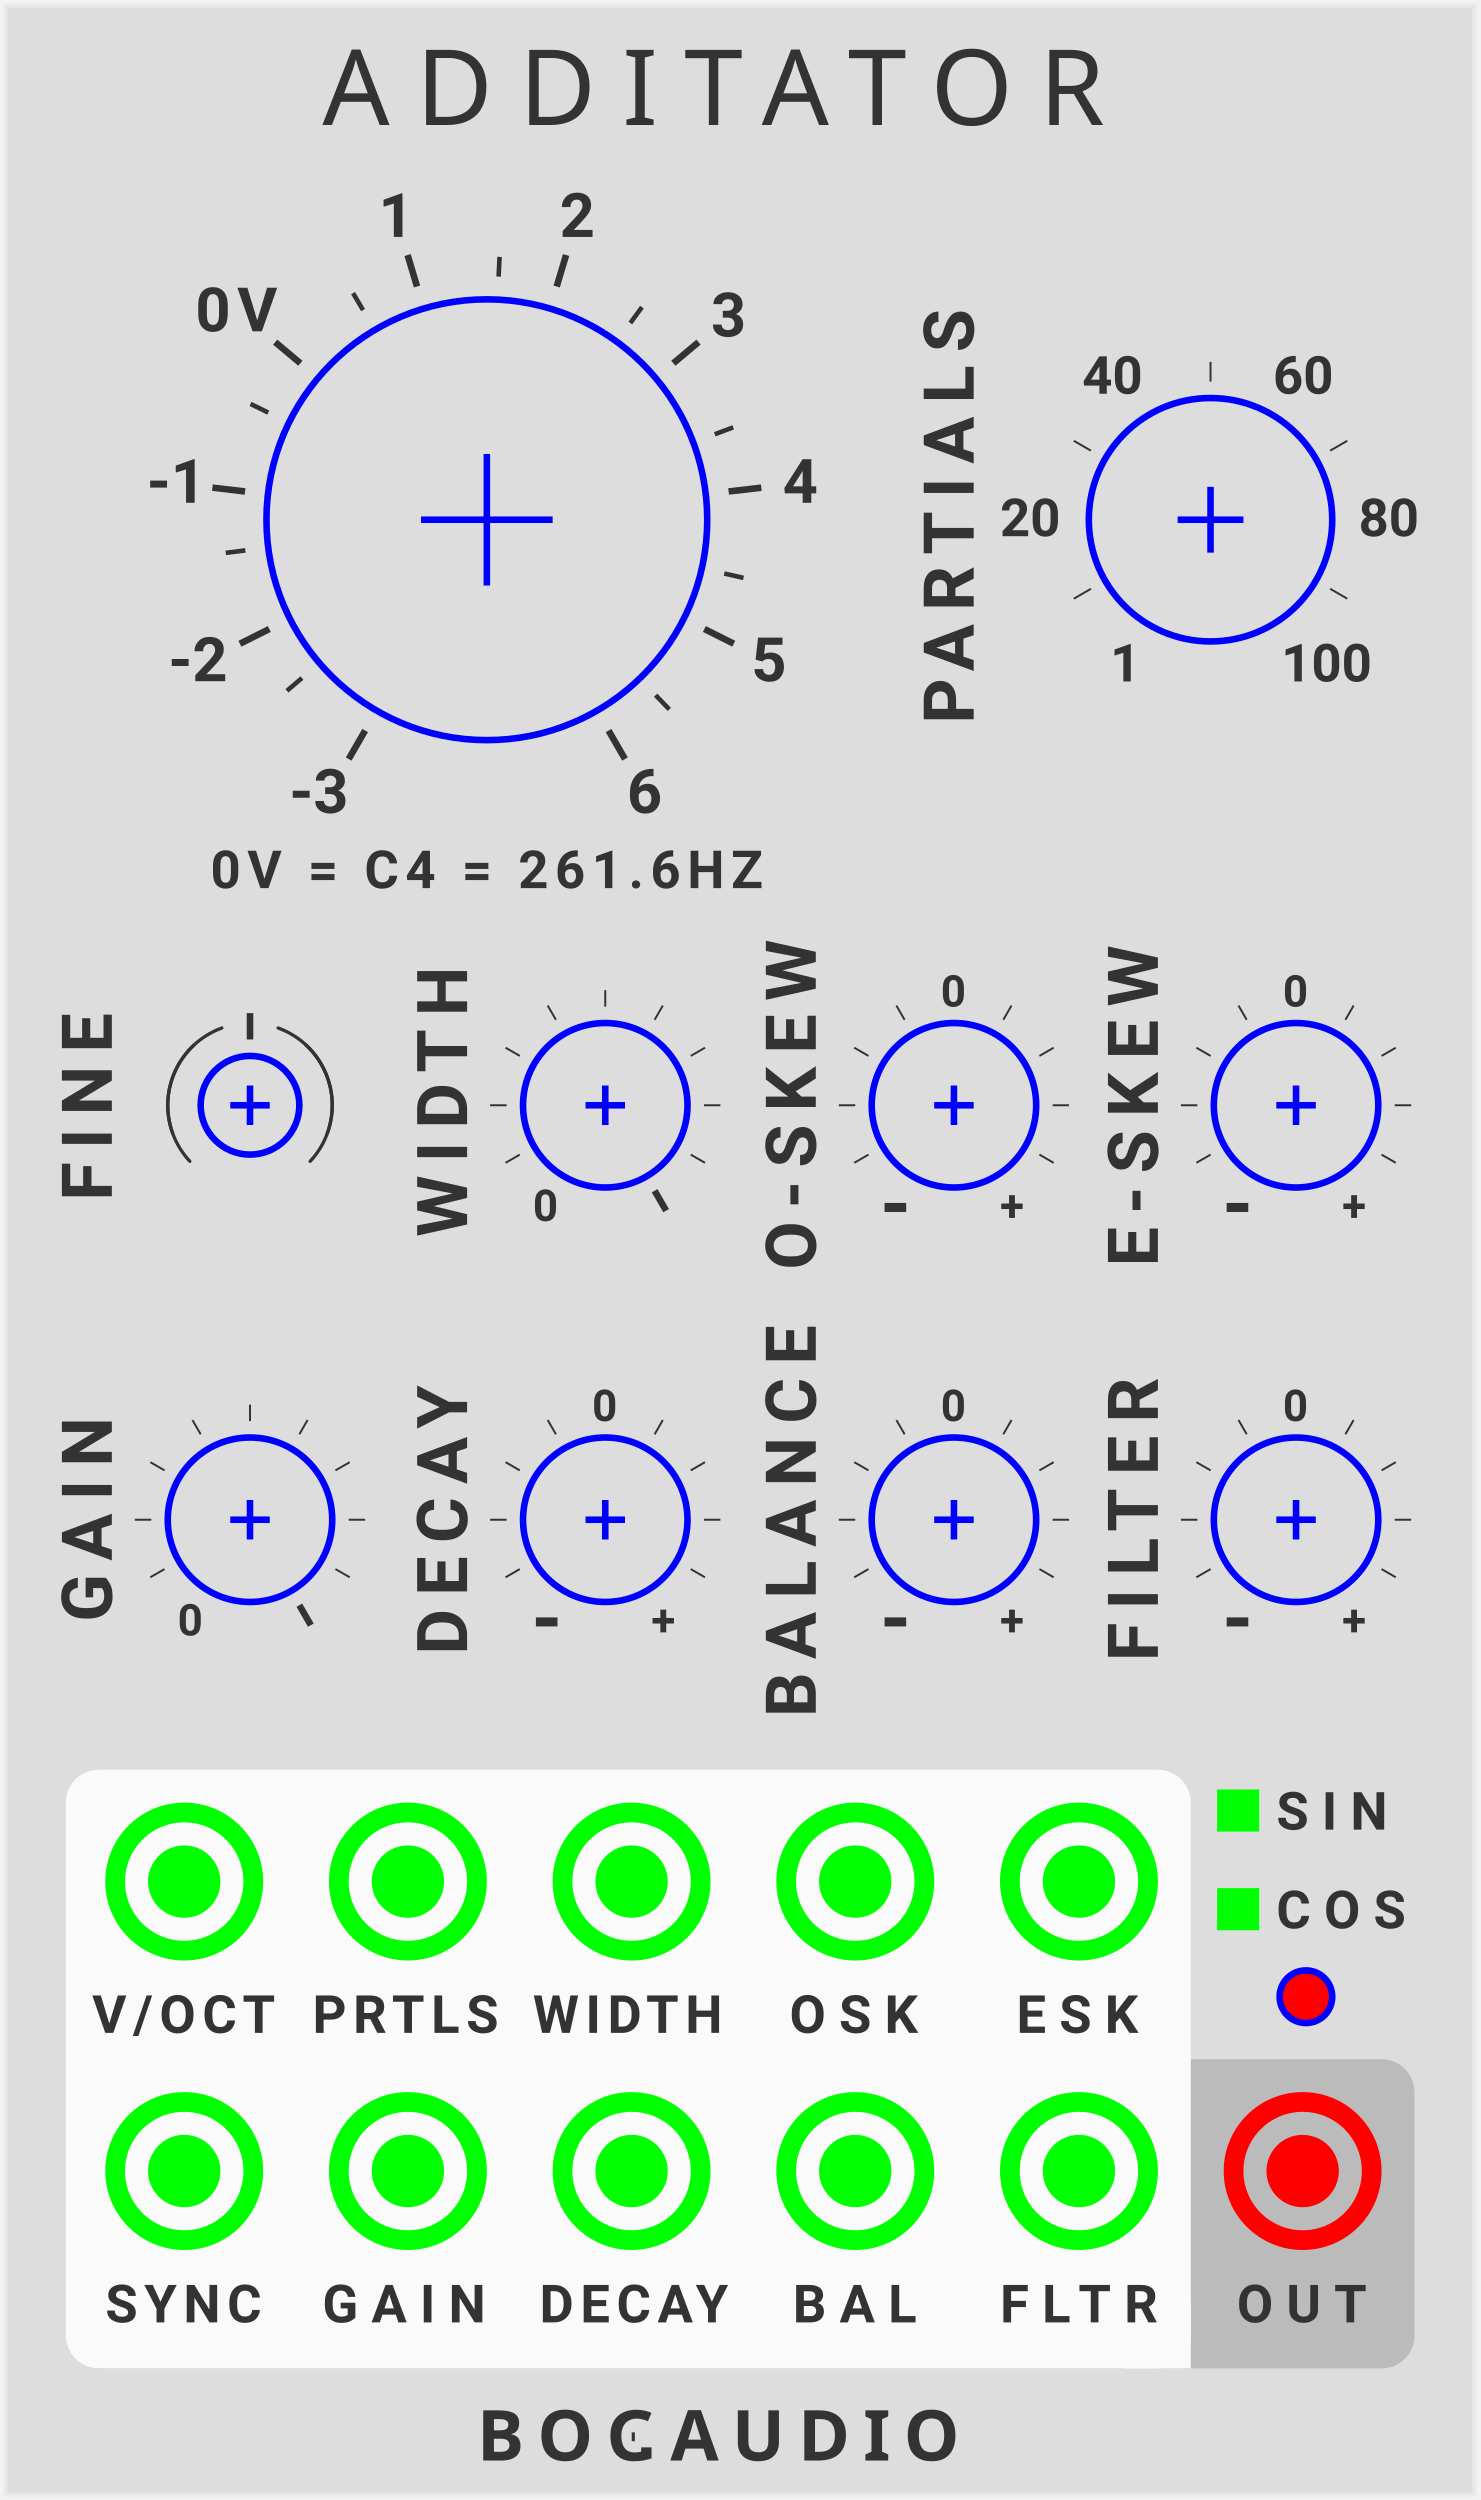
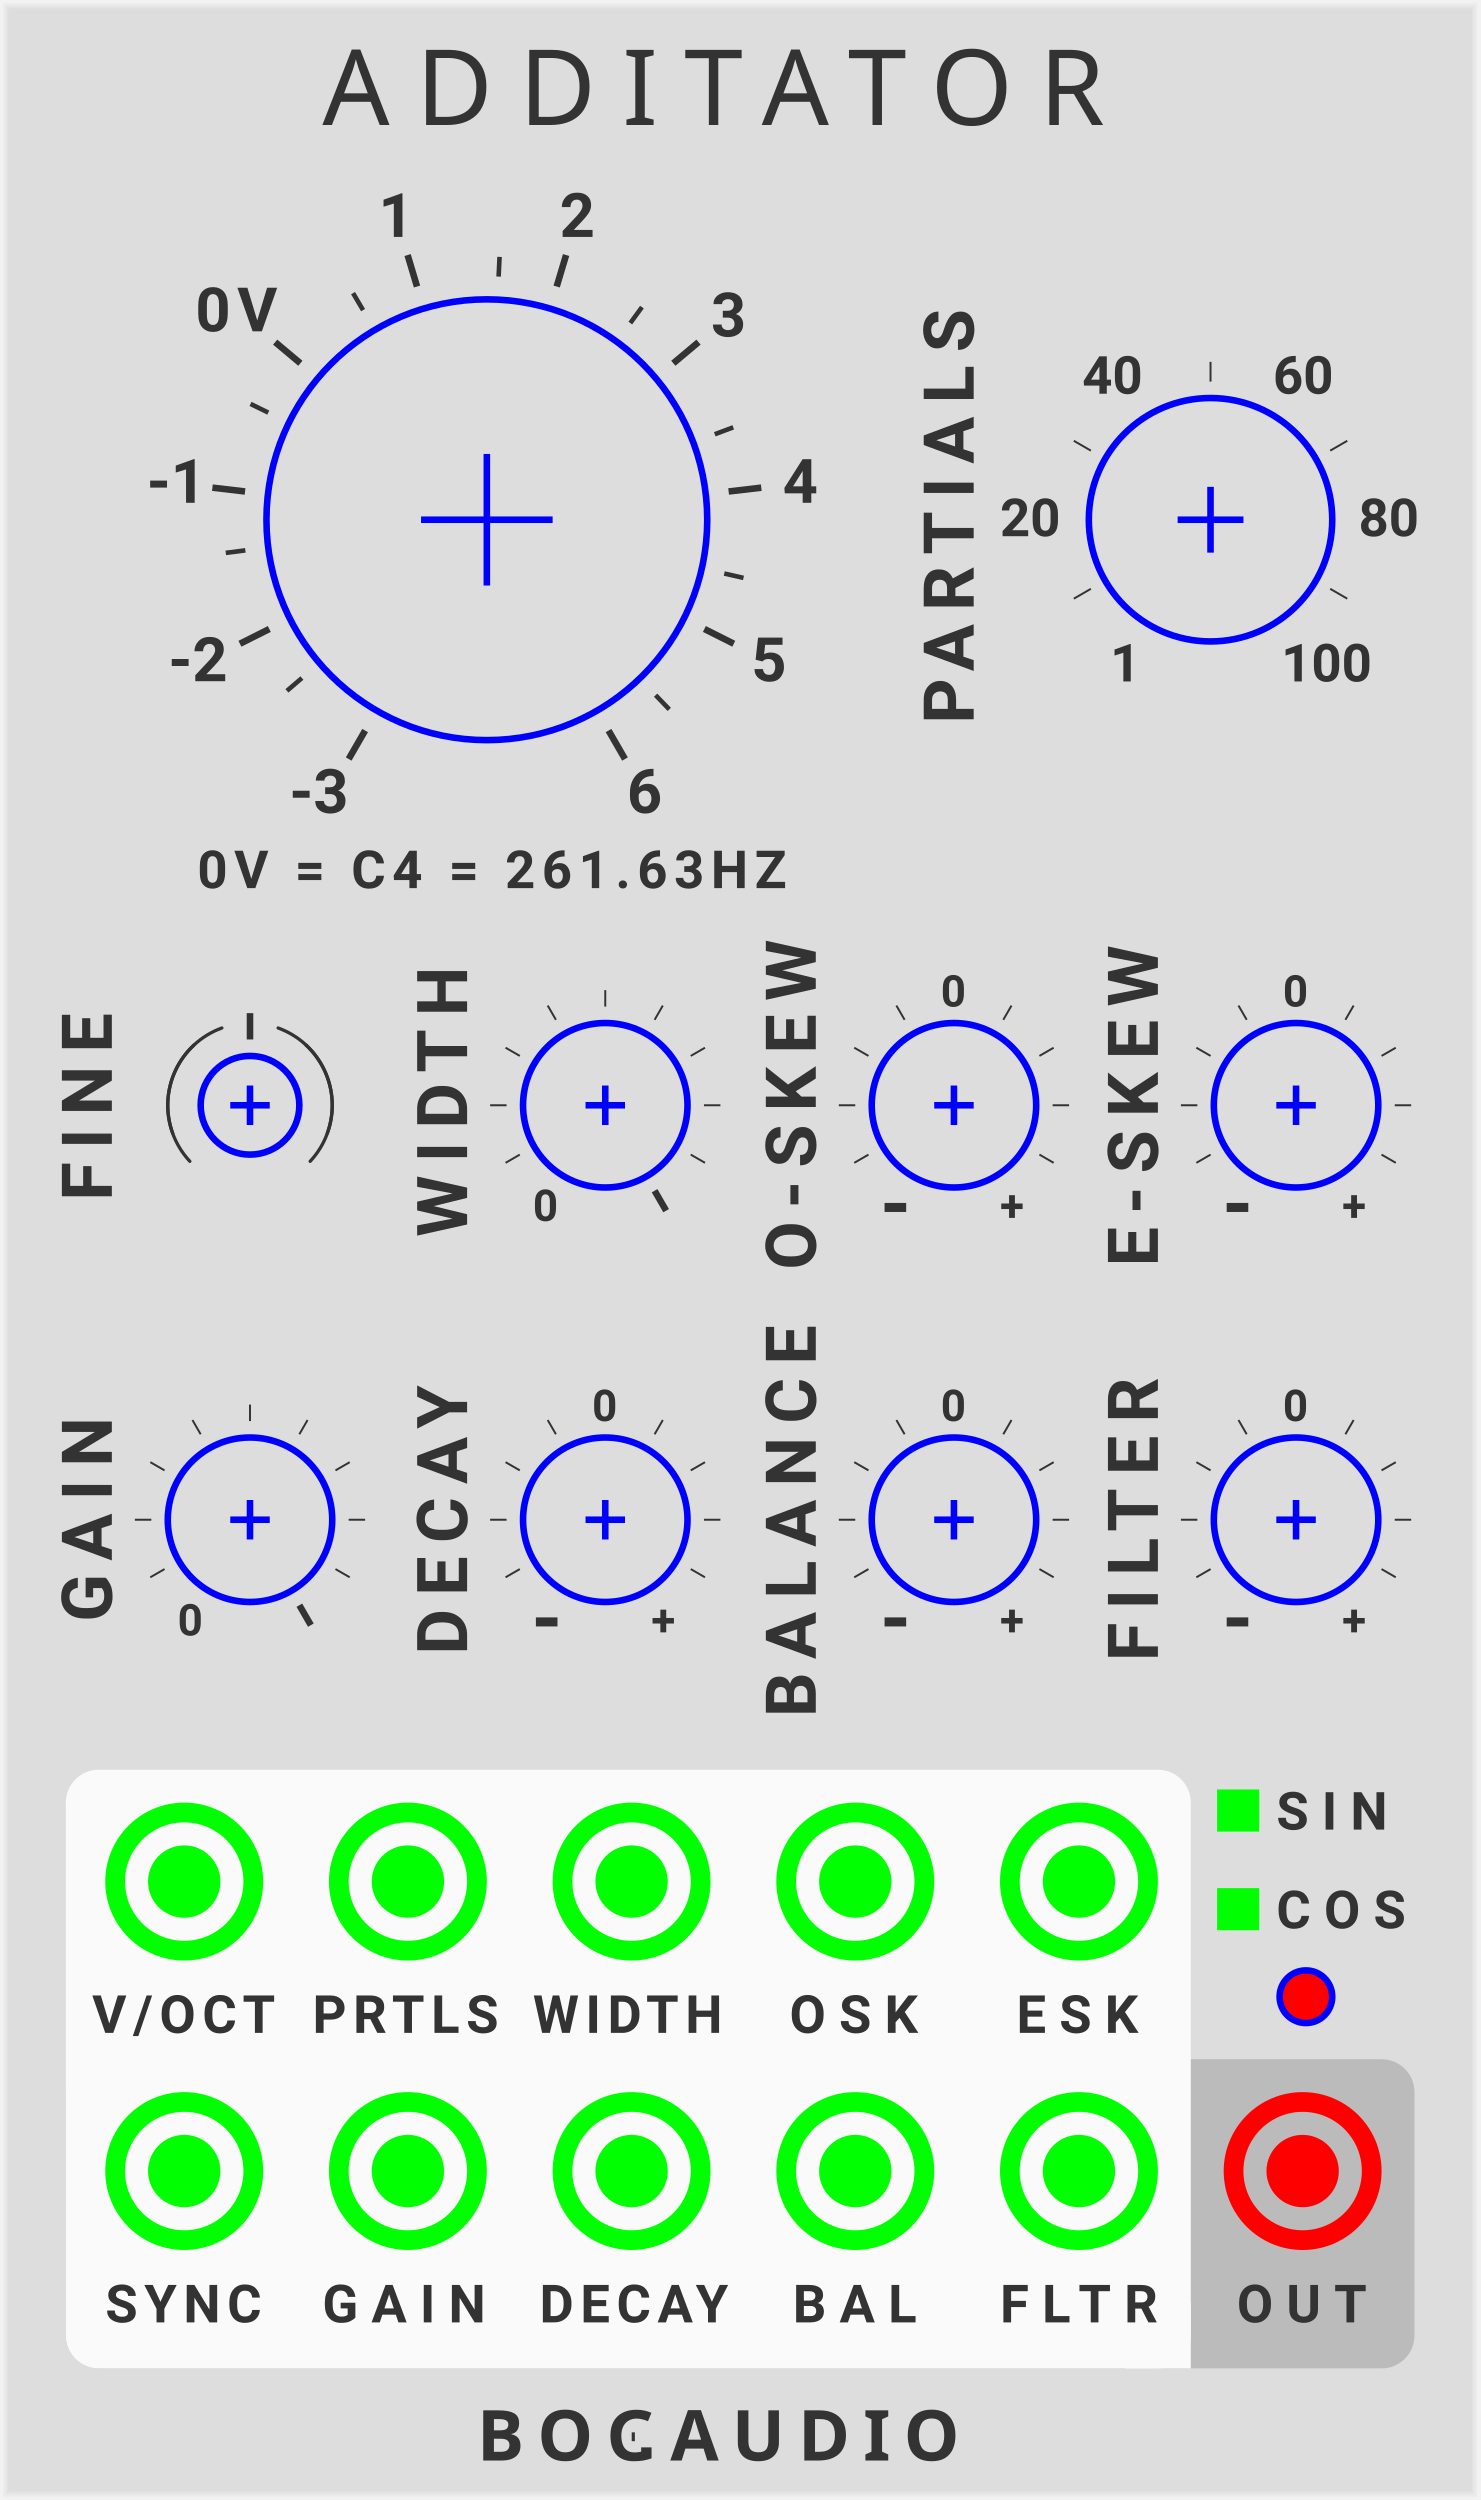
<svg xmlns="http://www.w3.org/2000/svg" xmlns:xlink="http://www.w3.org/1999/xlink" version="1.1" width="225" height="380" viewBox="0 0 225 380">
  <style>
    text {
      fill: #333;
      font-family: 'Roboto', sans-serif;
      font-weight: bold;
    }
    text.title {
      font-family: 'Comfortaa', sans-serif;
      font-weight: normal;
    }
    text.brand {
      font-family: 'Audiowide', sans-serif;
      font-weight: bold;
    }
  </style>
  <defs>
    <symbol id="knob-large" viewBox="0 0 68px 68px">
      <g transform="translate(34 34)">
        <polyline points="-10,0 10,0" stroke-width="1" stroke="#00f" />
        <polyline points="0,-10 0,10" stroke-width="1" stroke="#00f" />
        <circle cx="0" cy="0" r="33.5" stroke-width="1" stroke="#00f" fill="none" />
      </g>
    </symbol>
    <symbol id="knob" viewBox="0 0 38px 38px">
      <g transform="translate(19 19)">
        <polyline points="-5,0 5,0" stroke-width="1" stroke="#00f" />
        <polyline points="0,-5 0,5" stroke-width="1" stroke="#00f" />
        <circle cx="0" cy="0" r="18.5" stroke-width="1" stroke="#00f" fill="none" />
      </g>
    </symbol>
    <symbol id="knob-medium" viewBox="0 0 26px 26px">
      <g transform="translate(13 13)">
        <polyline points="-3,0 3,0" stroke-width="1" stroke="#00f" />
        <polyline points="0,-3 0,3" stroke-width="1" stroke="#00f" />
        <circle cx="0" cy="0" r="12.5" stroke-width="1" stroke="#00f" fill="none" />
      </g>
    </symbol>
    <symbol id="knob-smallest" viewBox="0 0 16px 16px">
      <g transform="translate(8 8)">
        <polyline points="-3,0 3,0" stroke-width="1" stroke="#00f" />
        <polyline points="0,-3 0,3" stroke-width="1" stroke="#00f" />
        <circle r="7.5" stroke-width="1" stroke="#00f" fill="none" />
      </g>
    </symbol>
    <symbol id="knobguide-frequency" viewBox="0 0 108px 108px">
      <g transform="translate(54 54)">
        <g transform="rotate(-240) translate(34 0)">
          <polyline points="0,0 5,0" stroke-width="1" stroke="#333" transform="translate(3 0)" />
          <text font-size="7.0pt" transform="translate(14 0) rotate(240) translate(-6 3)">-3</text>
        </g>
        <g transform="rotate(-220.56) translate(34 0)">
          <polyline points="0,0 3,0" stroke-width="0.7" stroke="#333" transform="translate(3 0)" />
        </g>
        <g transform="rotate(-206.667) translate(34 0)">
          <polyline points="0,0 5,0" stroke-width="1" stroke="#333" transform="translate(3 0)" />
          <text font-size="7.0pt" transform="translate(14 0) rotate(206.667) translate(-5.5 3)">-2</text>
        </g>
        <g transform="rotate(-187.23) translate(34 0)">
          <polyline points="0,0 3,0" stroke-width="0.7" stroke="#333" transform="translate(3 0)" />
        </g>
        <g transform="rotate(-173.333) translate(34 0)">
          <polyline points="0,0 5,0" stroke-width="1" stroke="#333" transform="translate(3 0)" />
          <text font-size="7.0pt" transform="translate(14 0) rotate(173.333) translate(-4 3)">-1</text>
        </g>
        <g transform="rotate(-153.89) translate(34 0)">
          <polyline points="0,0 3,0" stroke-width="0.7" stroke="#333" transform="translate(3 0)" />
        </g>
        <g transform="rotate(-140) translate(34 0)">
          <polyline points="0,0 5,0" stroke-width="1" stroke="#333" transform="translate(3 0)" />
          <text font-size="7.0pt" letter-spacing="1px" transform="translate(16 0) rotate(140) translate(-6 3.5)">0V</text>
        </g>
        <g transform="rotate(-120.56) translate(34 0)">
          <polyline points="0,0 3,0" stroke-width="0.7" stroke="#333" transform="translate(3 0)" />
        </g>
        <g transform="rotate(-106.667) translate(34 0)">
          <polyline points="0,0 5,0" stroke-width="1" stroke="#333" transform="translate(3 0)" />
          <text font-size="7.0pt" transform="translate(14 0) rotate(106.667) translate(-2.7 3)">1</text>
        </g>
        <g transform="rotate(-87.23) translate(34 0)">
          <polyline points="0,0 3,0" stroke-width="0.7" stroke="#333" transform="translate(3 0)" />
        </g>
        <g transform="rotate(-73.33) translate(34 0)">
          <polyline points="0,0 5,0" stroke-width="1" stroke="#333" transform="translate(3 0)" />
          <text font-size="7.0pt" transform="translate(14 0) rotate(73.333) translate(-2.7 3)">2</text>
        </g>
        <g transform="rotate(-53.89) translate(34 0)">
          <polyline points="0,0 3,0" stroke-width="0.7" stroke="#333" transform="translate(3 0)" />
        </g>
        <g transform="rotate(-40) translate(34 0)">
          <polyline points="0,0 5,0" stroke-width="1" stroke="#333" transform="translate(3 0)" />
          <text font-size="7.0pt" transform="translate(14 0) rotate(40) translate(-2.7 3)">3</text>
        </g>
        <g transform="rotate(-20.56) translate(34 0)">
          <polyline points="0,0 3,0" stroke-width="0.7" stroke="#333" transform="translate(3 0)" />
        </g>
        <g transform="rotate(-6.667) translate(34 0)">
          <polyline points="0,0 5,0" stroke-width="1" stroke="#333" transform="translate(3 0)" />
          <text font-size="7.0pt" transform="translate(14 0) rotate(6.667) translate(-2.7 3)">4</text>
        </g>
        <g transform="rotate(12.77) translate(34 0)">
          <polyline points="0,0 3,0" stroke-width="0.7" stroke="#333" transform="translate(3 0)" />
        </g>
        <g transform="rotate(26.667) translate(34 0)">
          <polyline points="0,0 5,0" stroke-width="1" stroke="#333" transform="translate(3 0)" />
          <text font-size="7.0pt" transform="translate(14 0) rotate(-26.667) translate(-2.7 3)">5</text>
        </g>
        <g transform="rotate(46.11) translate(34 0)">
          <polyline points="0,0 3,0" stroke-width="0.7" stroke="#333" transform="translate(3 0)" />
        </g>
        <g transform="rotate(60) translate(34 0)">
          <polyline points="0,0 5,0" stroke-width="1" stroke="#333" transform="translate(3 0)" />
          <text font-size="7.0pt" transform="translate(14 0) rotate(-60) translate(-2.7 3)">6</text>
        </g>
      </g>
    </symbol>
    <symbol id="knobguide-partials" viewBox="0 0 70px 70px">
      <g transform="translate(35 35)">
        <text font-size="6.0pt" transform="rotate(-240) translate(25.5 0) rotate(240) translate(-2.5 2.5)">1</text>
        <polyline points="0,0 3,0" stroke-width="0.3" stroke="#333" transform="rotate(-210) translate(21 0)" />
        <text font-size="6.0pt" transform="rotate(-180) translate(25 0) rotate(180) translate(-7 2.5)">20</text>
        <polyline points="0,0 3,0" stroke-width="0.3" stroke="#333" transform="rotate(-150) translate(21 0)" />
        <text font-size="6.0pt" transform="rotate(-120) translate(25 0) rotate(120) translate(-7 2.5)">40</text>
        <polyline points="0,0 3,0" stroke-width="0.3" stroke="#333" transform="rotate(-90) translate(21 0)" />
        <text font-size="6.0pt" transform="rotate(-60) translate(25 0) rotate(60) translate(-3 2.5)">60</text>
        <polyline points="0,0 3,0" stroke-width="0.3" stroke="#333" transform="rotate(-30) translate(21 0)" />
        <text font-size="6.0pt" transform="rotate(0) translate(25 0) rotate(0) translate(-2.5 2.5)">80</text>
        <polyline points="0,0 3,0" stroke-width="0.3" stroke="#333" transform="rotate(30) translate(21 0)" />
        <text font-size="6.0pt" transform="rotate(60) translate(25.5 0) rotate(-60) translate(-2 2.5)">100</text>
      </g>
    </symbol>
    <symbol id="knobguide-attenuverter" viewBox="0 0 45px 45px">
      <g transform="translate(22.5 22.5)">
        <g transform="rotate(-240) translate(15 0)">
          <text font-size="9.0pt" transform="translate(3 0) rotate(240) translate(-2.2 3.6)">-</text>
        </g>
        <g transform="rotate(-210) translate(15 0)">
          <polyline points="0,0 2.5,0" stroke-width="0.3" stroke="#333" />
        </g>
        <g transform="rotate(-180) translate(15 0)">
          <polyline points="0,0 2.5,0" stroke-width="0.3" stroke="#333" />
        </g>
        <g transform="rotate(-150) translate(15 0)">
          <polyline points="0,0 2.5,0" stroke-width="0.3" stroke="#333" />
        </g>
        <g transform="rotate(-120) translate(15 0)">
          <polyline points="0,0 2.5,0" stroke-width="0.3" stroke="#333" />
        </g>
        <g transform="rotate(-90) translate(15 0)">
          <text font-size="5.0pt" transform="translate(2 0) rotate(90) translate(-2 2)">0</text>
        </g>
        <g transform="rotate(-60) translate(15 0)">
          <polyline points="0,0 2.5,0" stroke-width="0.3" stroke="#333" />
        </g>
        <g transform="rotate(-30) translate(15 0)">
          <polyline points="0,0 2.5,0" stroke-width="0.3" stroke="#333" />
        </g>
        <g transform="rotate(0) translate(15 0)">
          <polyline points="0,0 2.5,0" stroke-width="0.3" stroke="#333" />
        </g>
        <g transform="rotate(30) translate(15 0)">
          <polyline points="0,0 2.5,0" stroke-width="0.3" stroke="#333" />
        </g>
        <g transform="rotate(60) translate(15 0)">
          <text font-size="5.0pt" transform="translate(3 0) rotate(-60) translate(-2 2)">+</text>
        </g>
      </g>
    </symbol>
    <symbol id="knobguide-linear" viewBox="0 0 45px 45px">
      <g transform="translate(22.5 22.5)">
        <text font-size="5.0pt" transform="rotate(-240) translate(18 0) rotate(240) translate(-2 2)">0</text>
        <polyline points="0,0 2.5,0" stroke-width="0.3" stroke="#333" transform="rotate(-210) translate(15 0)" />
        <polyline points="0,0 2.5,0" stroke-width="0.3" stroke="#333" transform="rotate(-180) translate(15 0)" />
        <polyline points="0,0 2.5,0" stroke-width="0.3" stroke="#333" transform="rotate(-150) translate(15 0)" />
        <polyline points="0,0 2.5,0" stroke-width="0.3" stroke="#333" transform="rotate(-120) translate(15 0)" />
        <polyline points="0,0 2.5,0" stroke-width="0.3" stroke="#333" transform="rotate(-90) translate(15 0)" />
        <polyline points="0,0 2.5,0" stroke-width="0.3" stroke="#333" transform="rotate(-60) translate(15 0)" />
        <polyline points="0,0 2.5,0" stroke-width="0.3" stroke="#333" transform="rotate(-30) translate(15 0)" />
        <polyline points="0,0 2.5,0" stroke-width="0.3" stroke="#333" transform="rotate(0) translate(15 0)" />
        <polyline points="0,0 2.5,0" stroke-width="0.3" stroke="#333" transform="rotate(30) translate(15 0)" />
        <polyline points="0,0 3.5,0" stroke-width="1" stroke="#333" transform="rotate(60) translate(15 0)" />
      </g>
    </symbol>
    <symbol id="knobguide-centertick" viewBox="0 0 40px 40px">
      <g transform="translate(20 20)">
        <g transform="rotate(-90) translate(10 0)">
          <polyline points="0,0 4,0" stroke-width="1" stroke="#333" />
        </g>
        <path d="M 0 -12.5 A 12.5 12.5 0 0 1 12.5 0" stroke="#333" stroke-width="0.5" stroke-linecap="round" fill="none" transform="rotate(20)" />
        <path d="M 0 -12.5 A 12.5 12.5 0 0 1 12.5 0" stroke="#333" stroke-width="0.5" stroke-linecap="round" fill="none" transform="rotate(43)" />
        <path d="M 0 -12.5 A 12.5 12.5 0 0 0 -12.5 0" stroke="#333" stroke-width="0.5" stroke-linecap="round" fill="none" transform="rotate(-20)" />
        <path d="M 0 -12.5 A 12.5 12.5 0 0 0 -12.5 0" stroke="#333" stroke-width="0.5" stroke-linecap="round" fill="none" transform="rotate(-43)" />
      </g>
    </symbol>
    <symbol id="input" viewBox="0 0 24px 24px">
      <g transform="translate(12 12)">
        <circle cx="0" cy="0" r="5" stroke-width="1" stroke="#0f0" fill="#0f0" />
        <circle cx="0" cy="0" r="10.5" stroke-width="3" stroke="#0f0" fill="none" />
      </g>
    </symbol>
    <symbol id="output" viewBox="0 0 24px 24px">
      <g transform="translate(12 12)">
        <circle cx="0" cy="0" r="5" stroke-width="1" stroke="#f00" fill="#f00" />
        <circle cx="0" cy="0" r="10.5" stroke-width="3" stroke="#f00" fill="none" />
      </g>
    </symbol>
    <symbol id="button-small" viewBox="0 0 9px 9px">
      <g transform="translate(4.5 4.5)">
        <circle r="4" stroke-width="1" stroke="#00f" fill="#f00" />
      </g>
    </symbol>
    <symbol id="light-small" viewBox="0 0 6.4px 6.4px">
      <rect width="6.4" height="6.4" fill="#0f0" />
    </symbol>
  </defs>
  <rect width="100%" height="100%" fill="#ddd" />
  <polyline points="1,1 224,1 224,379 1,379 1,1" stroke="#e4e4e4" stroke-width="0.5" fill="none" />
  <polyline points="0.5,0.5 224.5,0.5 224.5,379.5 0.5,379.5 0.5,0.5" stroke="#ebebeb" stroke-width="0.8" fill="none" />
  <polyline points="0,0 225,0 225,380 0,380 0,0" stroke="#f2f2f2" stroke-width="1" fill="none" />
  <text class="title" x="49" y="19" font-size="12pt" letter-spacing="4px">ADDITATOR</text>
  <g transform="translate(72.5 374)">
    <text class="brand" font-size="8pt" letter-spacing="2px">BOGAUDIO</text>
    <rect width="3.0" height="3" fill="#ddd" transform="translate(24 -5)" />
  </g>
  <g transform="translate(20 25)">
    <use id="FREQUENCY_PARAM" xlink:href="#knob-large" transform="translate(20 20)" />
  </g>
  <use xlink:href="#knobguide-frequency" transform="translate(20 25)" />
-   <text font-size="6pt" letter-spacing="1px" transform="translate(32 135)">0V = C4 = 261.6HZ</text>
+   <text font-size="6pt" letter-spacing="1px" transform="translate(30 135)">0V = C4 = 261.63HZ</text>
  <g transform="translate(144 60)">
    <text font-size="8pt" letter-spacing="2px" transform="translate(4 50) rotate(270)">PARTIALS</text>
    <use id="PARTIALS_PARAM" xlink:href="#knob" transform="translate(21 0)" />
    <use xlink:href="#knobguide-partials" transform="translate(5 -16)" />
  </g>
  <g transform="translate(10 155)">
    <g transform="translate(10 5)">
      <text font-size="8pt" letter-spacing="2px" transform="translate(-3 22.5) rotate(270)">FINE</text>
      <use id="FINE_PARAM" xlink:href="#knob-smallest" transform="translate(10 0)" />
    </g>
    <use xlink:href="#knobguide-centertick" transform="translate(8 -7)" />
    <g transform="translate(53 0)">
      <text font-size="8pt" letter-spacing="2px" transform="translate(8 33) rotate(270)">WIDTH</text>
      <use id="WIDTH_PARAM" xlink:href="#knob-medium" transform="translate(16 0)" />
    </g>
    <use xlink:href="#knobguide-linear" transform="translate(59.5 -9.5)" />
    <g transform="translate(106 0)">
      <text font-size="8pt" letter-spacing="2px" transform="translate(8 38) rotate(270)">O-SKEW</text>
      <use id="ODD_SKEW_PARAM" xlink:href="#knob-medium" transform="translate(16 0)" />
    </g>
    <use xlink:href="#knobguide-attenuverter" transform="translate(112.5 -9.5)" />
    <g transform="translate(158 0)">
      <text font-size="8pt" letter-spacing="2px" transform="translate(8 37.5) rotate(270)">E-SKEW</text>
      <use id="EVEN_SKEW_PARAM" xlink:href="#knob-medium" transform="translate(16 0)" />
    </g>
    <use xlink:href="#knobguide-attenuverter" transform="translate(164.5 -9.5)" />
  </g>
  <g transform="translate(10 218)">
    <g transform="translate(-1 0)">
      <text font-size="8pt" letter-spacing="2px" transform="translate(8 28.5) rotate(270)">GAIN</text>
      <use id="GAIN_PARAM" xlink:href="#knob-medium" transform="translate(16 0)" />
    </g>
    <use xlink:href="#knobguide-linear" transform="translate(5.5 -9.5)" />
    <g transform="translate(53 0)">
      <text font-size="8pt" letter-spacing="2px" transform="translate(8 33.5) rotate(270)">DECAY</text>
      <use id="DECAY_PARAM" xlink:href="#knob-medium" transform="translate(16 0)" />
    </g>
    <use xlink:href="#knobguide-attenuverter" transform="translate(59.5 -9.5)" />
    <g transform="translate(106 0)">
      <text font-size="8pt" letter-spacing="2px" transform="translate(8 43) rotate(270)">BALANCE</text>
      <use id="BALANCE_PARAM" xlink:href="#knob-medium" transform="translate(16 0)" />
    </g>
    <use xlink:href="#knobguide-attenuverter" transform="translate(112.5 -9.5)" />
    <g transform="translate(158 0)">
      <text font-size="8pt" letter-spacing="2px" transform="translate(8 34.5) rotate(270)">FILTER</text>
      <use id="FILTER_PARAM" xlink:href="#knob-medium" transform="translate(16 0)" />
    </g>
    <use xlink:href="#knobguide-attenuverter" transform="translate(164.5 -9.5)" />
  </g>
  <g transform="translate(185 272)">
    <use id="SINE_LIGHT" xlink:href="#light-small" transform="translate(0 0)" />
    <text font-size="6pt" letter-spacing="2px" transform="translate(9 6.1)">SIN</text>
    <use id="COSINE_LIGHT" xlink:href="#light-small" transform="translate(0 15)" />
    <text font-size="6pt" letter-spacing="2px" transform="translate(9 21.1)">COS</text>
    <use id="PHASE_PARAM" xlink:href="#button-small" transform="translate(9 27)" />
  </g>
  <g transform="translate(0 269)">
    <rect width="205" height="47" rx="5" fill="#bbb" transform="translate(10 44)" />
    <rect width="171" height="91" rx="5" fill="#fafafa" transform="translate(10 0)" />
    <rect width="10" height="10" fill="#fafafa" transform="translate(171 81)" />
    <g transform="translate(10 0)">
      <g transform="translate(3 0)">
        <use id="PITCH_INPUT" xlink:href="#input" transform="translate(3 5)" />
        <text font-size="6pt" letter-spacing="1px" transform="translate(1 40)">V/OCT</text>
      </g>
      <g transform="translate(37 0)">
        <use id="PARTIALS_INPUT" xlink:href="#input" transform="translate(3 5)" />
        <text font-size="6pt" letter-spacing="1px" transform="translate(0.5 40)">PRTLS</text>
      </g>
      <g transform="translate(71 0)">
        <use id="WIDTH_INPUT" xlink:href="#input" transform="translate(3 5)" />
        <text font-size="6pt" letter-spacing="1px" transform="translate(0 40)">WIDTH</text>
      </g>
      <g transform="translate(105 0)">
        <use id="ODD_SKEW_INPUT" xlink:href="#input" transform="translate(3 5)" />
        <text font-size="6pt" letter-spacing="2px" transform="translate(5 40)">OSK</text>
      </g>
      <g transform="translate(139 0)">
        <use id="EVEN_SKEW_INPUT" xlink:href="#input" transform="translate(3 5)" />
        <text font-size="6pt" letter-spacing="2px" transform="translate(5.5 40)">ESK</text>
      </g>
    </g>
    <g transform="translate(10 44)">
      <g transform="translate(3 0)">
        <use id="SYNC_INPUT" xlink:href="#input" transform="translate(3 5)" />
        <text font-size="6pt" letter-spacing="1px" transform="translate(3 40)">SYNC</text>
      </g>
      <g transform="translate(37 0)">
        <use id="GAIN_INPUT" xlink:href="#input" transform="translate(3 5)" />
        <text font-size="6pt" letter-spacing="2px" transform="translate(2 40)">GAIN</text>
      </g>
      <g transform="translate(71 0)">
        <use id="DECAY_INPUT" xlink:href="#input" transform="translate(3 5)" />
        <text font-size="6pt" letter-spacing="1px" transform="translate(1 40)">DECAY</text>
      </g>
      <g transform="translate(105 0)">
        <use id="BALANCE_INPUT" xlink:href="#input" transform="translate(3 5)" />
        <text font-size="6pt" letter-spacing="2px" transform="translate(5.5 40)">BAL</text>
      </g>
      <g transform="translate(139 0)">
        <use id="FILTER_INPUT" xlink:href="#input" transform="translate(3 5)" />
        <text font-size="6pt" letter-spacing="2px" transform="translate(3 40)">FLTR</text>
      </g>
      <g transform="translate(173 0)">
        <use id="AUDIO_OUTPUT" xlink:href="#output" transform="translate(3 5)" />
        <text font-size="6pt" letter-spacing="2px" transform="translate(5 40)">OUT</text>
      </g>
    </g>
  </g>
</svg>
